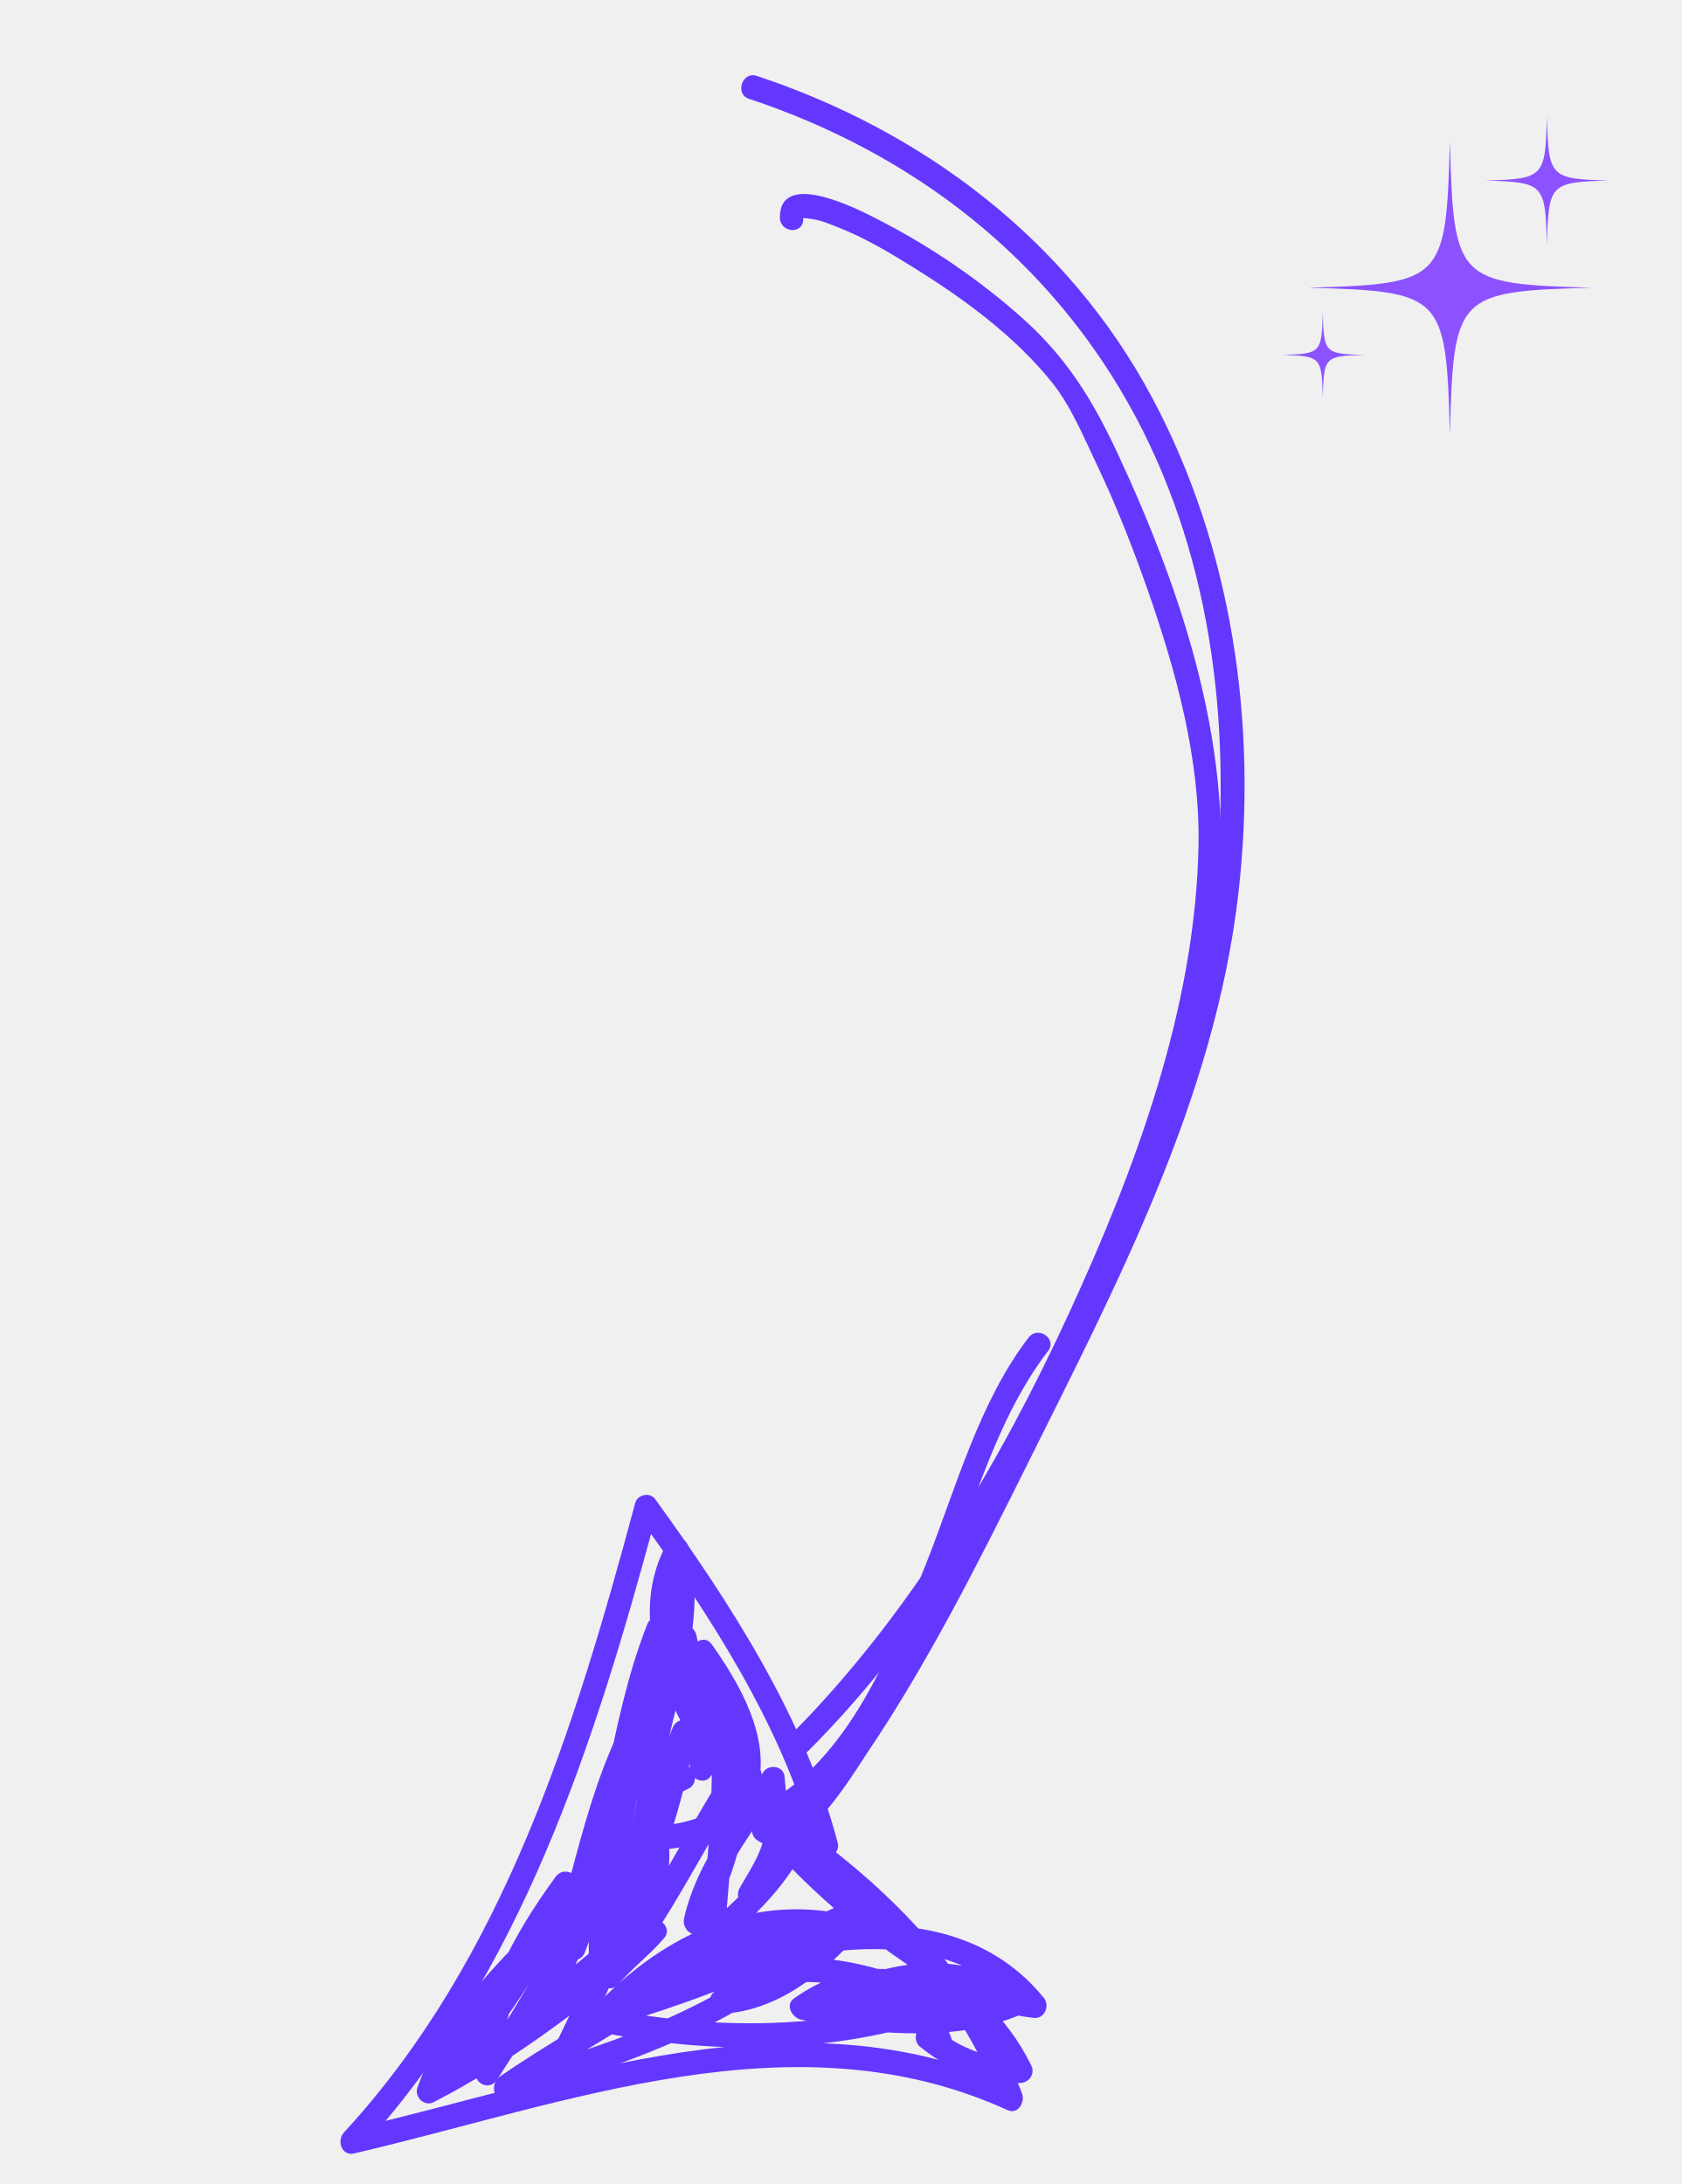
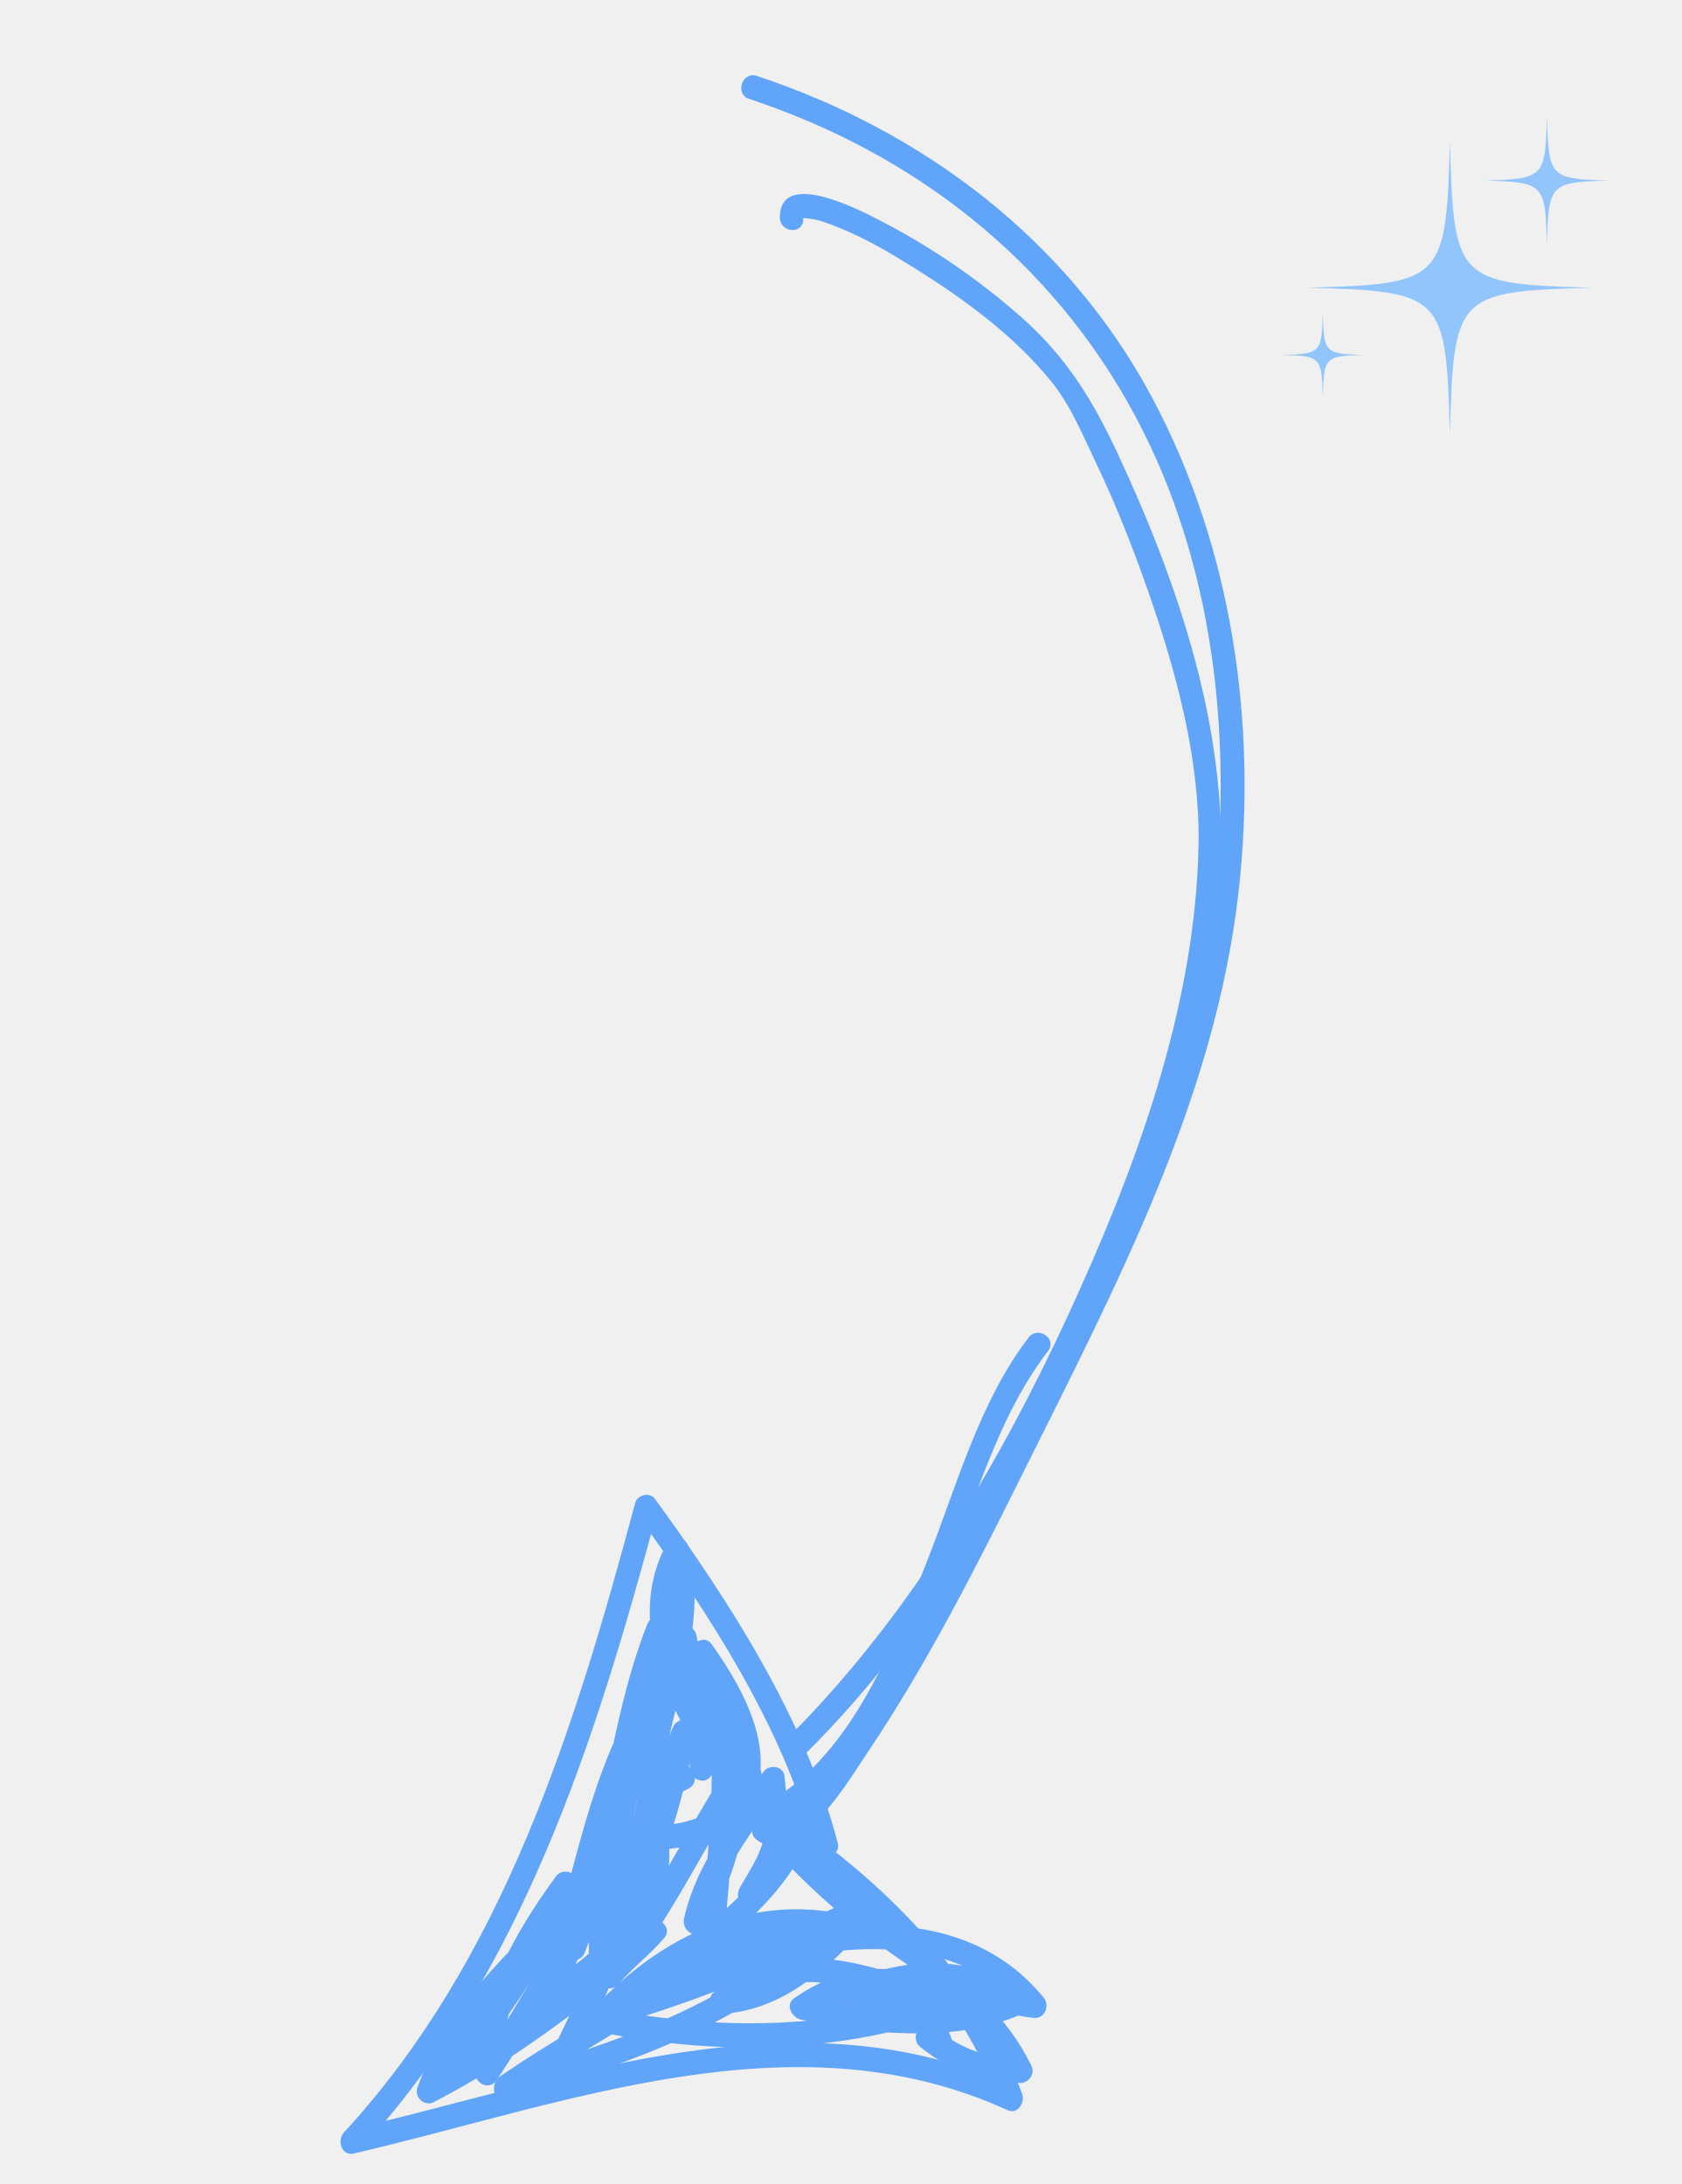
<svg xmlns="http://www.w3.org/2000/svg" width="87" height="113" viewBox="0 0 87 113" fill="none">
  <mask id="mask0_1_401" style="mask-type:luminance" maskUnits="userSpaceOnUse" x="38" y="3" width="27" height="93">
    <path d="M38.28 3.616H64.67V95.523H38.28V3.616Z" fill="white" />
  </mask>
  <g mask="url(#mask0_1_401)">
    <mask id="mask1_1_401" style="mask-type:luminance" maskUnits="userSpaceOnUse" x="-20" y="-3" width="113" height="128">
      <path d="M92.268 89.497L23.569 124.099L-19.122 32.583L49.575 -2.018L92.268 89.497Z" fill="white" />
    </mask>
    <g mask="url(#mask1_1_401)">
      <mask id="mask2_1_401" style="mask-type:luminance" maskUnits="userSpaceOnUse" x="-20" y="-3" width="113" height="128">
        <path d="M92.268 89.497L23.569 124.099L-19.122 32.583L49.575 -2.018L92.268 89.497Z" fill="white" />
      </mask>
      <g mask="url(#mask2_1_401)">
-         <path d="M38.741 5.112C47.208 7.915 54.402 13.42 58.744 21.559C62.794 29.149 63.771 38.114 62.796 46.628C62.209 51.774 60.711 56.176 58.715 60.847C56.378 66.314 53.845 71.696 51.172 76.993C50.434 78.455 41.872 95.631 39.834 94.16C39.193 93.697 38.518 94.741 39.16 95.205C41.233 96.701 43.971 92.017 44.829 90.746C47.957 86.109 50.52 81.036 53.019 76.014C57.711 66.581 62.842 56.887 64.064 46.203C65.064 37.45 63.741 28.334 59.605 20.584C55.213 12.352 47.667 6.748 39.138 3.924C38.396 3.678 37.997 4.866 38.741 5.112Z" fill="#6437FF" />
+         <path d="M38.741 5.112C47.208 7.915 54.402 13.42 58.744 21.559C62.794 29.149 63.771 38.114 62.796 46.628C62.209 51.774 60.711 56.176 58.715 60.847C56.378 66.314 53.845 71.696 51.172 76.993C50.434 78.455 41.872 95.631 39.834 94.16C39.193 93.697 38.518 94.741 39.16 95.205C41.233 96.701 43.971 92.017 44.829 90.746C47.957 86.109 50.52 81.036 53.019 76.014C57.711 66.581 62.842 56.887 64.064 46.203C65.064 37.45 63.741 28.334 59.605 20.584C55.213 12.352 47.667 6.748 39.138 3.924C38.396 3.678 37.997 4.866 38.741 5.112Z" fill="#60A5FA" />
      </g>
    </g>
  </g>
  <mask id="mask3_1_401" style="mask-type:luminance" maskUnits="userSpaceOnUse" x="17" y="77" width="37" height="35">
    <path d="M17.4 77.141H53.07V111.493H17.4V77.141Z" fill="white" />
  </mask>
  <g mask="url(#mask3_1_401)">
    <mask id="mask4_1_401" style="mask-type:luminance" maskUnits="userSpaceOnUse" x="-20" y="-3" width="113" height="128">
      <path d="M92.268 89.497L23.569 124.099L-19.122 32.583L49.575 -2.018L92.268 89.497Z" fill="white" />
    </mask>
    <g mask="url(#mask4_1_401)">
      <mask id="mask5_1_401" style="mask-type:luminance" maskUnits="userSpaceOnUse" x="-20" y="-3" width="113" height="128">
        <path d="M92.268 89.497L23.569 124.099L-19.122 32.583L49.575 -2.018L92.268 89.497Z" fill="white" />
      </mask>
      <g mask="url(#mask5_1_401)">
-         <path d="M40.32 95.22C45.226 98.609 49.588 103.082 51.78 108.861C52.028 108.571 52.275 108.282 52.523 107.993C41.279 102.862 29.317 107.572 18.085 110.184C18.255 110.548 18.424 110.912 18.594 111.276C27.009 102.143 30.801 90.097 34.002 78.178C33.66 78.248 33.318 78.317 32.976 78.387C36.67 83.487 40.503 89.336 42.141 95.561C42.345 96.338 43.536 96.115 43.331 95.333C41.63 88.87 37.727 82.858 33.886 77.557C33.618 77.187 32.977 77.326 32.859 77.765C29.721 89.449 26.049 101.372 17.795 110.33C17.409 110.749 17.675 111.568 18.304 111.422C29.322 108.86 41.093 104.146 52.126 109.18C52.652 109.421 53.044 108.775 52.868 108.313C50.604 102.34 46.065 97.677 40.994 94.175C40.345 93.727 39.669 94.769 40.32 95.22Z" fill="#6437FF" />
+         <path d="M40.32 95.22C45.226 98.609 49.588 103.082 51.78 108.861C52.028 108.571 52.275 108.282 52.523 107.993C41.279 102.862 29.317 107.572 18.085 110.184C18.255 110.548 18.424 110.912 18.594 111.276C27.009 102.143 30.801 90.097 34.002 78.178C33.66 78.248 33.318 78.317 32.976 78.387C36.67 83.487 40.503 89.336 42.141 95.561C42.345 96.338 43.536 96.115 43.331 95.333C41.63 88.87 37.727 82.858 33.886 77.557C33.618 77.187 32.977 77.326 32.859 77.765C29.721 89.449 26.049 101.372 17.795 110.33C17.409 110.749 17.675 111.568 18.304 111.422C29.322 108.86 41.093 104.146 52.126 109.18C52.652 109.421 53.044 108.775 52.868 108.313C50.604 102.34 46.065 97.677 40.994 94.175C40.345 93.727 39.669 94.769 40.32 95.22Z" fill="#60A5FA" />
      </g>
    </g>
  </g>
  <mask id="mask6_1_401" style="mask-type:luminance" maskUnits="userSpaceOnUse" x="21" y="83" width="22" height="27">
    <path d="M21.46 83.469H42.34V109.083H21.46V83.469Z" fill="white" />
  </mask>
  <g mask="url(#mask6_1_401)">
    <mask id="mask7_1_401" style="mask-type:luminance" maskUnits="userSpaceOnUse" x="-20" y="-3" width="113" height="128">
      <path d="M92.268 89.497L23.569 124.099L-19.122 32.583L49.575 -2.018L92.268 89.497Z" fill="white" />
    </mask>
    <g mask="url(#mask7_1_401)">
      <mask id="mask8_1_401" style="mask-type:luminance" maskUnits="userSpaceOnUse" x="-20" y="-3" width="113" height="128">
        <path d="M92.268 89.497L23.569 124.099L-19.122 32.583L49.575 -2.018L92.268 89.497Z" fill="white" />
      </mask>
      <g mask="url(#mask8_1_401)">
-         <path d="M32.956 91.987C34.074 93.782 32.397 97.307 31.758 99.032C30.749 101.758 29.511 104.404 28.173 106.97C28.531 107.156 28.889 107.341 29.248 107.527C32.003 101.747 34.923 96.043 35.985 89.616C36.109 88.863 35.074 88.757 34.81 89.362C33.378 92.638 32.88 96.207 32.136 99.693C32.528 99.778 32.919 99.863 33.311 99.947C33.658 95.268 34.765 90.691 34.868 85.986C34.885 85.233 33.989 85.106 33.693 85.732C31.406 90.565 31.726 95.997 30.495 101.119C30.886 101.203 31.278 101.288 31.67 101.373C31.579 95.545 33.847 90.008 34.656 84.296C34.761 83.558 33.73 83.408 33.481 84.041C31.384 89.383 31.206 95.277 29.109 100.618C29.501 100.704 29.893 100.789 30.285 100.874C30.852 97.174 32.344 93.625 33.168 89.98C33.348 89.178 32.369 88.844 32.023 89.567C29.719 94.383 29.276 99.873 26.972 104.69C27.354 104.828 27.735 104.965 28.116 105.102C29.61 101.886 31.347 98.764 32.176 95.271C32.36 94.496 31.302 94.082 31.033 94.858C29.531 99.202 27.184 103.129 24.693 106.926C25.062 107.059 25.43 107.192 25.8 107.325C25.935 103.699 27.7 100.617 29.759 97.796C29.401 97.61 29.043 97.424 28.685 97.239C27.302 101.153 24.725 104.492 22.133 107.617C22.468 107.85 22.803 108.083 23.139 108.318C24.674 105.899 26.328 103.565 27.864 101.146C28.233 100.562 27.462 99.812 26.961 100.323C24.747 102.582 22.695 104.929 21.597 107.996C21.412 108.511 21.965 109.009 22.433 108.767C26.727 106.552 30.59 103.562 34.265 100.386C33.965 100.112 33.665 99.838 33.364 99.564C32.64 100.426 31.739 101.081 31.015 101.945C31.351 102.178 31.686 102.411 32.021 102.645C34.632 99.424 36.388 95.603 38.641 92.122C38.273 91.989 37.904 91.856 37.535 91.723C37.468 94.4 36.825 96.827 35.456 99.108C35.815 99.294 36.173 99.479 36.531 99.665C37.153 96.886 39.004 94.709 40.493 92.387C40.128 92.308 39.762 92.23 39.396 92.151C39.458 92.958 39.6 93.773 39.579 94.583C39.552 95.69 38.769 96.782 38.257 97.698C37.928 98.287 38.645 99.043 39.159 98.521C40.365 97.293 41.513 96.081 42.161 94.433C41.779 94.296 41.399 94.158 41.017 94.021C40.109 96.474 38.373 98.084 36.479 99.72C36.813 99.894 37.147 100.069 37.481 100.242C37.794 95.764 38.453 91.284 37.63 86.823C37.503 86.132 36.454 86.162 36.431 86.888C36.384 88.392 36.153 89.866 35.713 91.302C36.105 91.386 36.496 91.471 36.889 91.556C36.876 89.204 36.493 86.93 36.032 84.633C35.87 83.831 34.757 84.063 34.842 84.861C35.156 87.815 36.692 90.125 38.376 92.438C38.739 92.935 39.557 92.5 39.426 91.908C38.904 89.544 37.913 87.381 36.9 85.208C36.567 85.437 36.234 85.667 35.901 85.897C36.976 87.413 37.879 89.072 38.103 90.967C38.41 93.558 35.987 94.366 33.97 94.467C33.601 94.486 33.23 94.773 33.327 95.207C33.998 98.209 30.532 101.42 28.226 102.655C27.533 103.025 28.06 104.158 28.754 103.786C31.538 102.296 35.325 98.59 34.518 94.979C34.304 95.226 34.09 95.473 33.876 95.72C36.141 95.607 38.563 94.948 39.207 92.394C39.855 89.823 38.204 87.031 36.811 85.067C36.397 84.484 35.52 85.133 35.81 85.756C36.776 87.827 37.737 89.882 38.235 92.136C38.585 91.96 38.935 91.783 39.285 91.608C37.72 89.458 36.325 87.378 36.031 84.633C35.635 84.709 35.238 84.785 34.841 84.861C35.28 87.049 35.669 89.215 35.68 91.459C35.685 92.142 36.636 92.432 36.856 91.714C37.326 90.18 37.587 88.594 37.638 86.985C37.238 87.008 36.839 87.029 36.439 87.051C37.241 91.403 36.578 95.777 36.274 100.145C36.234 100.705 36.871 101.017 37.277 100.667C39.345 98.88 41.174 97.096 42.16 94.433C42.441 93.672 41.309 93.274 41.016 94.021C40.453 95.457 39.407 96.509 38.359 97.576C38.66 97.85 38.961 98.124 39.261 98.398C39.817 97.404 40.522 96.321 40.72 95.165C40.904 94.1 40.667 92.988 40.585 91.923C40.541 91.351 39.759 91.262 39.486 91.687C37.94 94.098 36.032 96.367 35.387 99.252C35.239 99.906 36.071 100.457 36.461 99.808C37.933 97.354 38.669 94.708 38.74 91.821C38.756 91.205 37.985 90.879 37.634 91.422C35.381 94.901 33.626 98.723 31.013 101.944C30.508 102.568 31.515 103.246 32.019 102.644C32.742 101.782 33.643 101.127 34.367 100.264C34.832 99.71 33.973 99.002 33.465 99.441C29.87 102.548 26.103 105.468 21.903 107.636C22.182 107.893 22.46 108.15 22.738 108.407C23.762 105.546 25.693 103.375 27.757 101.268C27.457 100.994 27.156 100.719 26.855 100.444C25.32 102.863 23.666 105.197 22.131 107.616C21.69 108.312 22.64 108.916 23.137 108.316C25.8 105.104 28.405 101.672 29.826 97.65C30.072 96.954 29.155 96.54 28.751 97.094C26.57 100.082 24.733 103.394 24.59 107.226C24.566 107.849 25.346 108.16 25.697 107.625C28.244 103.741 30.638 99.713 32.174 95.27C31.792 95.132 31.412 94.994 31.03 94.858C30.201 98.351 28.464 101.472 26.97 104.689C26.629 105.422 27.772 105.815 28.113 105.101C30.417 100.285 30.86 94.795 33.164 89.979C32.784 89.841 32.402 89.703 32.021 89.567C31.173 93.32 29.659 96.965 29.075 100.775C28.96 101.514 30.001 101.661 30.25 101.03C32.346 95.688 32.525 89.794 34.622 84.452C34.23 84.368 33.838 84.283 33.446 84.198C32.637 89.907 30.369 95.443 30.46 101.275C30.47 101.939 31.457 102.271 31.636 101.529C32.864 96.416 32.554 90.963 34.834 86.142C34.442 86.058 34.05 85.973 33.658 85.888C33.555 90.592 32.448 95.169 32.102 99.85C32.05 100.543 33.124 100.816 33.276 100.104C34.022 96.617 34.519 93.05 35.951 89.773C35.559 89.688 35.167 89.603 34.775 89.517C33.734 95.822 30.802 101.447 28.102 107.113C27.797 107.751 28.849 108.295 29.175 107.67C30.704 104.739 32.087 101.716 33.209 98.593C33.882 96.721 35.246 93.369 34.042 91.438C33.626 90.767 32.532 91.308 32.956 91.987Z" fill="#6437FF" />
+         <path d="M32.956 91.987C34.074 93.782 32.397 97.307 31.758 99.032C30.749 101.758 29.511 104.404 28.173 106.97C28.531 107.156 28.889 107.341 29.248 107.527C32.003 101.747 34.923 96.043 35.985 89.616C36.109 88.863 35.074 88.757 34.81 89.362C33.378 92.638 32.88 96.207 32.136 99.693C32.528 99.778 32.919 99.863 33.311 99.947C33.658 95.268 34.765 90.691 34.868 85.986C34.885 85.233 33.989 85.106 33.693 85.732C31.406 90.565 31.726 95.997 30.495 101.119C30.886 101.203 31.278 101.288 31.67 101.373C31.579 95.545 33.847 90.008 34.656 84.296C34.761 83.558 33.73 83.408 33.481 84.041C31.384 89.383 31.206 95.277 29.109 100.618C29.501 100.704 29.893 100.789 30.285 100.874C30.852 97.174 32.344 93.625 33.168 89.98C33.348 89.178 32.369 88.844 32.023 89.567C29.719 94.383 29.276 99.873 26.972 104.69C27.354 104.828 27.735 104.965 28.116 105.102C29.61 101.886 31.347 98.764 32.176 95.271C32.36 94.496 31.302 94.082 31.033 94.858C29.531 99.202 27.184 103.129 24.693 106.926C25.062 107.059 25.43 107.192 25.8 107.325C25.935 103.699 27.7 100.617 29.759 97.796C29.401 97.61 29.043 97.424 28.685 97.239C27.302 101.153 24.725 104.492 22.133 107.617C22.468 107.85 22.803 108.083 23.139 108.318C24.674 105.899 26.328 103.565 27.864 101.146C28.233 100.562 27.462 99.812 26.961 100.323C24.747 102.582 22.695 104.929 21.597 107.996C21.412 108.511 21.965 109.009 22.433 108.767C26.727 106.552 30.59 103.562 34.265 100.386C33.965 100.112 33.665 99.838 33.364 99.564C32.64 100.426 31.739 101.081 31.015 101.945C31.351 102.178 31.686 102.411 32.021 102.645C34.632 99.424 36.388 95.603 38.641 92.122C38.273 91.989 37.904 91.856 37.535 91.723C37.468 94.4 36.825 96.827 35.456 99.108C35.815 99.294 36.173 99.479 36.531 99.665C37.153 96.886 39.004 94.709 40.493 92.387C40.128 92.308 39.762 92.23 39.396 92.151C39.458 92.958 39.6 93.773 39.579 94.583C39.552 95.69 38.769 96.782 38.257 97.698C37.928 98.287 38.645 99.043 39.159 98.521C40.365 97.293 41.513 96.081 42.161 94.433C41.779 94.296 41.399 94.158 41.017 94.021C40.109 96.474 38.373 98.084 36.479 99.72C36.813 99.894 37.147 100.069 37.481 100.242C37.794 95.764 38.453 91.284 37.63 86.823C37.503 86.132 36.454 86.162 36.431 86.888C36.384 88.392 36.153 89.866 35.713 91.302C36.105 91.386 36.496 91.471 36.889 91.556C36.876 89.204 36.493 86.93 36.032 84.633C35.87 83.831 34.757 84.063 34.842 84.861C35.156 87.815 36.692 90.125 38.376 92.438C38.739 92.935 39.557 92.5 39.426 91.908C38.904 89.544 37.913 87.381 36.9 85.208C36.567 85.437 36.234 85.667 35.901 85.897C36.976 87.413 37.879 89.072 38.103 90.967C38.41 93.558 35.987 94.366 33.97 94.467C33.601 94.486 33.23 94.773 33.327 95.207C33.998 98.209 30.532 101.42 28.226 102.655C27.533 103.025 28.06 104.158 28.754 103.786C31.538 102.296 35.325 98.59 34.518 94.979C34.304 95.226 34.09 95.473 33.876 95.72C36.141 95.607 38.563 94.948 39.207 92.394C39.855 89.823 38.204 87.031 36.811 85.067C36.397 84.484 35.52 85.133 35.81 85.756C36.776 87.827 37.737 89.882 38.235 92.136C38.585 91.96 38.935 91.783 39.285 91.608C37.72 89.458 36.325 87.378 36.031 84.633C35.635 84.709 35.238 84.785 34.841 84.861C35.28 87.049 35.669 89.215 35.68 91.459C35.685 92.142 36.636 92.432 36.856 91.714C37.326 90.18 37.587 88.594 37.638 86.985C37.238 87.008 36.839 87.029 36.439 87.051C37.241 91.403 36.578 95.777 36.274 100.145C36.234 100.705 36.871 101.017 37.277 100.667C39.345 98.88 41.174 97.096 42.16 94.433C42.441 93.672 41.309 93.274 41.016 94.021C40.453 95.457 39.407 96.509 38.359 97.576C38.66 97.85 38.961 98.124 39.261 98.398C39.817 97.404 40.522 96.321 40.72 95.165C40.904 94.1 40.667 92.988 40.585 91.923C40.541 91.351 39.759 91.262 39.486 91.687C37.94 94.098 36.032 96.367 35.387 99.252C35.239 99.906 36.071 100.457 36.461 99.808C37.933 97.354 38.669 94.708 38.74 91.821C38.756 91.205 37.985 90.879 37.634 91.422C35.381 94.901 33.626 98.723 31.013 101.944C30.508 102.568 31.515 103.246 32.019 102.644C32.742 101.782 33.643 101.127 34.367 100.264C34.832 99.71 33.973 99.002 33.465 99.441C29.87 102.548 26.103 105.468 21.903 107.636C22.182 107.893 22.46 108.15 22.738 108.407C23.762 105.546 25.693 103.375 27.757 101.268C27.457 100.994 27.156 100.719 26.855 100.444C25.32 102.863 23.666 105.197 22.131 107.616C21.69 108.312 22.64 108.916 23.137 108.316C25.8 105.104 28.405 101.672 29.826 97.65C30.072 96.954 29.155 96.54 28.751 97.094C26.57 100.082 24.733 103.394 24.59 107.226C24.566 107.849 25.346 108.16 25.697 107.625C28.244 103.741 30.638 99.713 32.174 95.27C31.792 95.132 31.412 94.994 31.03 94.858C30.201 98.351 28.464 101.472 26.97 104.689C26.629 105.422 27.772 105.815 28.113 105.101C30.417 100.285 30.86 94.795 33.164 89.979C32.784 89.841 32.402 89.703 32.021 89.567C31.173 93.32 29.659 96.965 29.075 100.775C28.96 101.514 30.001 101.661 30.25 101.03C32.346 95.688 32.525 89.794 34.622 84.452C34.23 84.368 33.838 84.283 33.446 84.198C32.637 89.907 30.369 95.443 30.46 101.275C30.47 101.939 31.457 102.271 31.636 101.529C32.864 96.416 32.554 90.963 34.834 86.142C34.442 86.058 34.05 85.973 33.658 85.888C33.555 90.592 32.448 95.169 32.102 99.85C32.05 100.543 33.124 100.816 33.276 100.104C34.022 96.617 34.519 93.05 35.951 89.773C35.559 89.688 35.167 89.603 34.775 89.517C33.734 95.822 30.802 101.447 28.102 107.113C27.797 107.751 28.849 108.295 29.175 107.67C30.704 104.739 32.087 101.716 33.209 98.593C33.882 96.721 35.246 93.369 34.042 91.438C33.626 90.767 32.532 91.308 32.956 91.987Z" fill="#60A5FA" />
      </g>
    </g>
  </g>
  <mask id="mask9_1_401" style="mask-type:luminance" maskUnits="userSpaceOnUse" x="25" y="79" width="30" height="30">
    <path d="M25.52 79.251H54.23V108.781H25.52V79.251Z" fill="white" />
  </mask>
  <g mask="url(#mask9_1_401)">
    <mask id="mask10_1_401" style="mask-type:luminance" maskUnits="userSpaceOnUse" x="-20" y="-3" width="113" height="128">
      <path d="M92.268 89.497L23.569 124.099L-19.122 32.583L49.575 -2.018L92.268 89.497Z" fill="white" />
    </mask>
    <g mask="url(#mask10_1_401)">
      <mask id="mask11_1_401" style="mask-type:luminance" maskUnits="userSpaceOnUse" x="-20" y="-3" width="113" height="128">
        <path d="M92.268 89.497L23.569 124.099L-19.122 32.583L49.575 -2.018L92.268 89.497Z" fill="white" />
      </mask>
      <g mask="url(#mask11_1_401)">
-         <path d="M35.816 102.003C38.739 101.752 41.468 100.94 44.117 99.642C43.848 99.546 43.578 99.448 43.309 99.352C43.383 99.513 43.459 99.674 43.535 99.837C43.583 99.587 43.631 99.339 43.68 99.089C42.016 100.925 39.9 102.842 37.351 102.947C37.468 103.313 37.586 103.68 37.703 104.046C40.24 101.72 43.716 102.556 46.624 103.566C46.757 103.17 46.889 102.773 47.022 102.378C45.956 102.12 44.798 102.217 43.773 102.611C43.949 102.989 44.124 103.366 44.301 103.742C46.969 102.492 49.968 102.451 52.51 104.053C52.535 103.69 52.56 103.328 52.584 102.965C49.853 104.234 46.975 104.022 44.069 103.755C44.141 104.153 44.214 104.551 44.286 104.948C46.27 103.951 47.98 103.324 50.186 103.15C50.061 102.755 49.937 102.36 49.812 101.965C47.105 103.294 44.49 103.871 41.523 103.241C41.641 103.607 41.758 103.974 41.876 104.34C44.287 102.656 46.612 102.868 49.17 104.08C49.148 103.694 49.127 103.307 49.104 102.921C43.346 105.092 36.795 105.09 30.844 103.827C30.865 104.242 30.886 104.658 30.908 105.074C33.971 104.135 37.019 103.175 39.916 101.759C40.52 101.463 40.206 100.363 39.542 100.574C36.71 101.475 34.009 102.782 31.155 103.601C31.323 103.965 31.493 104.328 31.663 104.692C34.664 101.515 38.516 99.52 42.871 100.174C42.755 99.807 42.637 99.441 42.519 99.074C38.094 103.652 31.874 105.683 26.005 107.391C26.13 107.787 26.254 108.181 26.379 108.577C29.422 106.482 32.685 104.763 35.729 102.669C36.358 102.237 35.926 101.173 35.201 101.538C34.734 101.773 34.268 102.007 33.801 102.243C33.088 102.602 33.611 103.659 34.329 103.374C39.885 101.174 48.564 98.651 53.086 104.195C53.254 103.848 53.42 103.501 53.588 103.154C48.691 102.663 43.989 98.175 40.769 94.671C37.821 91.464 32.909 85.243 35.532 80.511C35.165 80.433 34.799 80.354 34.433 80.275C35.526 84.4 33.23 88.751 32.882 92.868C32.841 93.345 33.34 93.69 33.749 93.483C34.372 93.17 34.994 92.857 35.617 92.542C36.319 92.189 35.791 91.057 35.089 91.411C34.466 91.724 33.844 92.037 33.221 92.352C33.51 92.556 33.8 92.761 34.089 92.966C34.445 88.736 36.755 84.317 35.624 80.046C35.495 79.563 34.815 79.287 34.525 79.81C31.74 84.837 35.945 90.893 39.046 94.576C41.236 97.178 43.803 99.481 46.57 101.394C48.621 102.812 50.999 104.157 53.492 104.407C54.033 104.461 54.331 103.778 53.994 103.364C49.066 97.321 39.888 99.832 33.8 102.241C33.976 102.619 34.152 102.996 34.328 103.374C34.794 103.138 35.261 102.903 35.728 102.669C35.552 102.291 35.377 101.914 35.2 101.536C32.156 103.63 28.895 105.349 25.851 107.444C25.337 107.797 25.503 108.838 26.225 108.628C32.3 106.86 38.736 104.757 43.318 100.019C43.699 99.625 43.495 98.999 42.965 98.918C38.319 98.221 34.074 100.349 30.863 103.746C30.483 104.148 30.747 105.017 31.373 104.837C34.23 104.016 36.927 102.711 39.761 101.811C39.636 101.415 39.511 101.021 39.387 100.625C36.588 101.994 33.648 102.929 30.687 103.835C30.007 104.044 30.072 104.937 30.749 105.081C36.922 106.389 43.669 106.3 49.632 104.051C50.181 103.843 49.988 103.091 49.566 102.891C46.56 101.467 43.856 101.452 41.076 103.394C40.582 103.739 40.993 104.401 41.428 104.494C44.595 105.167 47.453 104.512 50.339 103.096C50.997 102.773 50.612 101.86 49.965 101.912C47.64 102.095 45.846 102.765 43.757 103.815C43.21 104.091 43.377 104.953 43.974 105.009C47.108 105.297 50.173 105.461 53.111 104.095C53.519 103.906 53.573 103.253 53.183 103.008C50.271 101.171 46.841 101.171 43.771 102.61C43.048 102.949 43.582 104.018 44.299 103.742C44.996 103.474 45.905 103.39 46.623 103.564C47.366 103.745 47.776 102.639 47.02 102.377C43.67 101.213 39.785 100.455 36.903 103.1C36.543 103.429 36.708 104.221 37.255 104.199C40.168 104.079 42.55 102.161 44.477 100.033C44.664 99.826 44.748 99.556 44.623 99.286C44.547 99.124 44.471 98.962 44.396 98.801C44.251 98.49 43.886 98.363 43.587 98.509C41.029 99.761 38.413 100.521 35.595 100.763C34.817 100.832 35.047 102.068 35.816 102.003Z" fill="#6437FF" />
+         <path d="M35.816 102.003C38.739 101.752 41.468 100.94 44.117 99.642C43.848 99.546 43.578 99.448 43.309 99.352C43.383 99.513 43.459 99.674 43.535 99.837C43.583 99.587 43.631 99.339 43.68 99.089C42.016 100.925 39.9 102.842 37.351 102.947C37.468 103.313 37.586 103.68 37.703 104.046C40.24 101.72 43.716 102.556 46.624 103.566C46.757 103.17 46.889 102.773 47.022 102.378C45.956 102.12 44.798 102.217 43.773 102.611C43.949 102.989 44.124 103.366 44.301 103.742C46.969 102.492 49.968 102.451 52.51 104.053C52.535 103.69 52.56 103.328 52.584 102.965C49.853 104.234 46.975 104.022 44.069 103.755C44.141 104.153 44.214 104.551 44.286 104.948C46.27 103.951 47.98 103.324 50.186 103.15C50.061 102.755 49.937 102.36 49.812 101.965C47.105 103.294 44.49 103.871 41.523 103.241C41.641 103.607 41.758 103.974 41.876 104.34C44.287 102.656 46.612 102.868 49.17 104.08C49.148 103.694 49.127 103.307 49.104 102.921C43.346 105.092 36.795 105.09 30.844 103.827C30.865 104.242 30.886 104.658 30.908 105.074C33.971 104.135 37.019 103.175 39.916 101.759C40.52 101.463 40.206 100.363 39.542 100.574C36.71 101.475 34.009 102.782 31.155 103.601C31.323 103.965 31.493 104.328 31.663 104.692C34.664 101.515 38.516 99.52 42.871 100.174C42.755 99.807 42.637 99.441 42.519 99.074C38.094 103.652 31.874 105.683 26.005 107.391C26.13 107.787 26.254 108.181 26.379 108.577C29.422 106.482 32.685 104.763 35.729 102.669C36.358 102.237 35.926 101.173 35.201 101.538C34.734 101.773 34.268 102.007 33.801 102.243C33.088 102.602 33.611 103.659 34.329 103.374C39.885 101.174 48.564 98.651 53.086 104.195C53.254 103.848 53.42 103.501 53.588 103.154C48.691 102.663 43.989 98.175 40.769 94.671C37.821 91.464 32.909 85.243 35.532 80.511C35.165 80.433 34.799 80.354 34.433 80.275C35.526 84.4 33.23 88.751 32.882 92.868C32.841 93.345 33.34 93.69 33.749 93.483C34.372 93.17 34.994 92.857 35.617 92.542C36.319 92.189 35.791 91.057 35.089 91.411C34.466 91.724 33.844 92.037 33.221 92.352C33.51 92.556 33.8 92.761 34.089 92.966C34.445 88.736 36.755 84.317 35.624 80.046C35.495 79.563 34.815 79.287 34.525 79.81C31.74 84.837 35.945 90.893 39.046 94.576C41.236 97.178 43.803 99.481 46.57 101.394C48.621 102.812 50.999 104.157 53.492 104.407C54.033 104.461 54.331 103.778 53.994 103.364C49.066 97.321 39.888 99.832 33.8 102.241C33.976 102.619 34.152 102.996 34.328 103.374C34.794 103.138 35.261 102.903 35.728 102.669C35.552 102.291 35.377 101.914 35.2 101.536C32.156 103.63 28.895 105.349 25.851 107.444C25.337 107.797 25.503 108.838 26.225 108.628C32.3 106.86 38.736 104.757 43.318 100.019C43.699 99.625 43.495 98.999 42.965 98.918C38.319 98.221 34.074 100.349 30.863 103.746C30.483 104.148 30.747 105.017 31.373 104.837C34.23 104.016 36.927 102.711 39.761 101.811C39.636 101.415 39.511 101.021 39.387 100.625C36.588 101.994 33.648 102.929 30.687 103.835C30.007 104.044 30.072 104.937 30.749 105.081C36.922 106.389 43.669 106.3 49.632 104.051C50.181 103.843 49.988 103.091 49.566 102.891C46.56 101.467 43.856 101.452 41.076 103.394C40.582 103.739 40.993 104.401 41.428 104.494C44.595 105.167 47.453 104.512 50.339 103.096C50.997 102.773 50.612 101.86 49.965 101.912C47.64 102.095 45.846 102.765 43.757 103.815C43.21 104.091 43.377 104.953 43.974 105.009C47.108 105.297 50.173 105.461 53.111 104.095C53.519 103.906 53.573 103.253 53.183 103.008C50.271 101.171 46.841 101.171 43.771 102.61C43.048 102.949 43.582 104.018 44.299 103.742C44.996 103.474 45.905 103.39 46.623 103.564C47.366 103.745 47.776 102.639 47.02 102.377C43.67 101.213 39.785 100.455 36.903 103.1C36.543 103.429 36.708 104.221 37.255 104.199C40.168 104.079 42.55 102.161 44.477 100.033C44.664 99.826 44.748 99.556 44.623 99.286C44.547 99.124 44.471 98.962 44.396 98.801C44.251 98.49 43.886 98.363 43.587 98.509C41.029 99.761 38.413 100.521 35.595 100.763C34.817 100.832 35.047 102.068 35.816 102.003Z" fill="#60A5FA" />
      </g>
    </g>
  </g>
  <mask id="mask12_1_401" style="mask-type:luminance" maskUnits="userSpaceOnUse" x="46" y="101" width="8" height="7">
    <path d="M46.11 101.549H53.65V107.877H46.11V101.549Z" fill="white" />
  </mask>
  <g mask="url(#mask12_1_401)">
    <mask id="mask13_1_401" style="mask-type:luminance" maskUnits="userSpaceOnUse" x="-20" y="-3" width="113" height="128">
      <path d="M92.268 89.497L23.569 124.099L-19.122 32.583L49.575 -2.018L92.268 89.497Z" fill="white" />
    </mask>
    <g mask="url(#mask13_1_401)">
      <mask id="mask14_1_401" style="mask-type:luminance" maskUnits="userSpaceOnUse" x="-20" y="-3" width="113" height="128">
        <path d="M92.268 89.497L23.569 124.099L-19.122 32.583L49.575 -2.018L92.268 89.497Z" fill="white" />
      </mask>
      <g mask="url(#mask14_1_401)">
-         <path d="M46.865 102.846C49.322 103.421 51.131 105.122 52.261 107.421C52.458 107.12 52.655 106.82 52.852 106.52C50.989 106.484 49.777 106.046 48.291 104.875C48.066 105.223 47.842 105.571 47.618 105.92C47.928 106.162 48.373 106.544 48.79 106.405C49.089 106.305 49.361 106.035 49.276 105.671C49.004 104.525 47.914 103.7 47.367 102.698C46.984 101.995 45.894 102.54 46.279 103.247C46.741 104.093 47.867 104.979 48.084 105.9C48.246 105.656 48.408 105.411 48.57 105.168C48.74 105.111 48.362 104.93 48.292 104.875C47.668 104.386 46.998 105.431 47.618 105.92C49.265 107.218 50.691 107.733 52.758 107.774C53.203 107.782 53.569 107.318 53.35 106.872C52.087 104.304 50.016 102.303 47.262 101.658C46.509 101.481 46.103 102.668 46.865 102.846Z" fill="#6437FF" />
+         <path d="M46.865 102.846C49.322 103.421 51.131 105.122 52.261 107.421C52.458 107.12 52.655 106.82 52.852 106.52C50.989 106.484 49.777 106.046 48.291 104.875C48.066 105.223 47.842 105.571 47.618 105.92C47.928 106.162 48.373 106.544 48.79 106.405C49.089 106.305 49.361 106.035 49.276 105.671C49.004 104.525 47.914 103.7 47.367 102.698C46.984 101.995 45.894 102.54 46.279 103.247C46.741 104.093 47.867 104.979 48.084 105.9C48.246 105.656 48.408 105.411 48.57 105.168C48.74 105.111 48.362 104.93 48.292 104.875C47.668 104.386 46.998 105.431 47.618 105.92C49.265 107.218 50.691 107.733 52.758 107.774C53.203 107.782 53.569 107.318 53.35 106.872C52.087 104.304 50.016 102.303 47.262 101.658C46.509 101.481 46.103 102.668 46.865 102.846Z" fill="#60A5FA" />
      </g>
    </g>
  </g>
  <mask id="mask15_1_401" style="mask-type:luminance" maskUnits="userSpaceOnUse" x="38" y="68" width="17" height="27">
    <path d="M38.86 68.704H54.52V94.619H38.86V68.704Z" fill="white" />
  </mask>
  <g mask="url(#mask15_1_401)">
    <mask id="mask16_1_401" style="mask-type:luminance" maskUnits="userSpaceOnUse" x="-20" y="-3" width="113" height="128">
      <path d="M92.268 89.497L23.569 124.099L-19.122 32.583L49.575 -2.018L92.268 89.497Z" fill="white" />
    </mask>
    <g mask="url(#mask16_1_401)">
      <mask id="mask17_1_401" style="mask-type:luminance" maskUnits="userSpaceOnUse" x="-20" y="-3" width="113" height="128">
        <path d="M92.268 89.497L23.569 124.099L-19.122 32.583L49.575 -2.018L92.268 89.497Z" fill="white" />
      </mask>
      <g mask="url(#mask17_1_401)">
-         <path d="M40.002 94.528C44.1 92.346 46.319 87.728 48.127 83.549C50.053 79.1 51.244 73.762 54.216 69.903C54.705 69.27 53.696 68.573 53.212 69.203C50.65 72.527 49.447 77.019 47.908 80.899C46.111 85.426 43.916 91.032 39.474 93.397C38.779 93.765 39.306 94.899 40.002 94.528Z" fill="#6437FF" />
+         <path d="M40.002 94.528C44.1 92.346 46.319 87.728 48.127 83.549C50.053 79.1 51.244 73.762 54.216 69.903C54.705 69.27 53.696 68.573 53.212 69.203C50.65 72.527 49.447 77.019 47.908 80.899C46.111 85.426 43.916 91.032 39.474 93.397C38.779 93.765 39.306 94.899 40.002 94.528Z" fill="#60A5FA" />
      </g>
    </g>
  </g>
  <mask id="mask18_1_401" style="mask-type:luminance" maskUnits="userSpaceOnUse" x="40" y="9" width="24" height="83">
    <path d="M40.31 9.944H63.22V91.003H40.31V9.944Z" fill="white" />
  </mask>
  <g mask="url(#mask18_1_401)">
    <mask id="mask19_1_401" style="mask-type:luminance" maskUnits="userSpaceOnUse" x="-20" y="-3" width="113" height="128">
      <path d="M92.268 89.497L23.569 124.099L-19.122 32.583L49.575 -2.018L92.268 89.497Z" fill="white" />
    </mask>
    <g mask="url(#mask19_1_401)">
      <mask id="mask20_1_401" style="mask-type:luminance" maskUnits="userSpaceOnUse" x="-20" y="-3" width="113" height="128">
        <path d="M92.268 89.497L23.569 124.099L-19.122 32.583L49.575 -2.018L92.268 89.497Z" fill="white" />
      </mask>
      <g mask="url(#mask20_1_401)">
-         <path d="M41.806 90.599C47.369 85.036 51.633 78.076 55.177 70.998C58.871 63.62 61.887 55.615 62.943 47.329C63.99 39.097 61.221 30.762 57.804 23.438C56.51 20.665 55.152 18.481 52.9 16.471C50.636 14.447 48.047 12.695 45.366 11.328C44.488 10.88 40.345 8.712 40.343 11.246C40.343 12.052 41.55 12.153 41.55 11.344C41.55 11.254 41.554 11.275 41.979 11.329C42.442 11.388 42.901 11.585 43.334 11.754C44.724 12.298 46.031 13.076 47.301 13.868C49.872 15.472 52.47 17.367 54.407 19.77C55.389 20.99 56.04 22.574 56.714 23.987C57.732 26.117 58.598 28.323 59.38 30.557C60.832 34.704 62.077 39.255 62 43.706C61.854 52.126 58.725 60.517 55.269 68.013C51.77 75.605 47.307 83.106 41.562 89.093C41.378 89.282 41.194 89.469 41.007 89.654C40.448 90.214 41.242 91.164 41.806 90.599Z" fill="#6437FF" />
+         <path d="M41.806 90.599C47.369 85.036 51.633 78.076 55.177 70.998C58.871 63.62 61.887 55.615 62.943 47.329C63.99 39.097 61.221 30.762 57.804 23.438C56.51 20.665 55.152 18.481 52.9 16.471C50.636 14.447 48.047 12.695 45.366 11.328C44.488 10.88 40.345 8.712 40.343 11.246C40.343 12.052 41.55 12.153 41.55 11.344C41.55 11.254 41.554 11.275 41.979 11.329C42.442 11.388 42.901 11.585 43.334 11.754C44.724 12.298 46.031 13.076 47.301 13.868C49.872 15.472 52.47 17.367 54.407 19.77C55.389 20.99 56.04 22.574 56.714 23.987C57.732 26.117 58.598 28.323 59.38 30.557C60.832 34.704 62.077 39.255 62 43.706C61.854 52.126 58.725 60.517 55.269 68.013C51.77 75.605 47.307 83.106 41.562 89.093C41.378 89.282 41.194 89.469 41.007 89.654C40.448 90.214 41.242 91.164 41.806 90.599Z" fill="#60A5FA" />
      </g>
    </g>
  </g>
  <mask id="mask21_1_401" style="mask-type:luminance" maskUnits="userSpaceOnUse" x="67" y="7" width="16" height="16">
    <path d="M67.671 7.261H82.353V22.493H67.671V7.261Z" fill="white" />
  </mask>
  <g mask="url(#mask21_1_401)">
-     <path d="M75.002 7.278C74.812 14.526 74.658 14.688 67.681 14.885C74.658 15.083 74.812 15.243 75.002 22.493C75.193 15.243 75.348 15.083 82.325 14.885C75.348 14.688 75.193 14.526 75.002 7.278Z" fill="#8C52FF" />
+     <path d="M75.002 7.278C74.812 14.526 74.658 14.688 67.681 14.885C74.658 15.083 74.812 15.243 75.002 22.493C75.193 15.243 75.348 15.083 82.325 14.885C75.348 14.688 75.193 14.526 75.002 7.278Z" fill="#93C5FD" />
  </g>
  <mask id="mask22_1_401" style="mask-type:luminance" maskUnits="userSpaceOnUse" x="66" y="15" width="5" height="6">
    <path d="M66.316 15.971H70.76V20.792H66.316V15.971Z" fill="white" />
  </mask>
  <g mask="url(#mask22_1_401)">
-     <path d="M68.427 16.17C68.373 18.26 68.328 18.307 66.316 18.364C68.328 18.421 68.373 18.467 68.427 20.558C68.483 18.467 68.527 18.421 70.539 18.364C68.527 18.307 68.483 18.26 68.427 16.17Z" fill="#8C52FF" />
+     <path d="M68.427 16.17C68.373 18.26 68.328 18.307 66.316 18.364C68.328 18.421 68.373 18.467 68.427 20.558C68.483 18.467 68.527 18.421 70.539 18.364C68.527 18.307 68.483 18.26 68.427 16.17Z" fill="#93C5FD" />
  </g>
  <mask id="mask23_1_401" style="mask-type:luminance" maskUnits="userSpaceOnUse" x="76" y="6" width="8" height="7">
    <path d="M76.781 6.009H83.231V12.698H76.781V6.009Z" fill="white" />
  </mask>
  <g mask="url(#mask23_1_401)">
-     <path d="M80.023 12.676C80.107 9.499 80.175 9.43 83.231 9.342C80.175 9.255 80.107 9.186 80.023 6.009C79.94 9.186 79.872 9.255 76.815 9.342C79.872 9.43 79.94 9.499 80.023 12.676Z" fill="#8C52FF" />
+     <path d="M80.023 12.676C80.107 9.499 80.175 9.43 83.231 9.342C80.175 9.255 80.107 9.186 80.023 6.009C79.94 9.186 79.872 9.255 76.815 9.342C79.872 9.43 79.94 9.499 80.023 12.676Z" fill="#93C5FD" />
  </g>
</svg>
